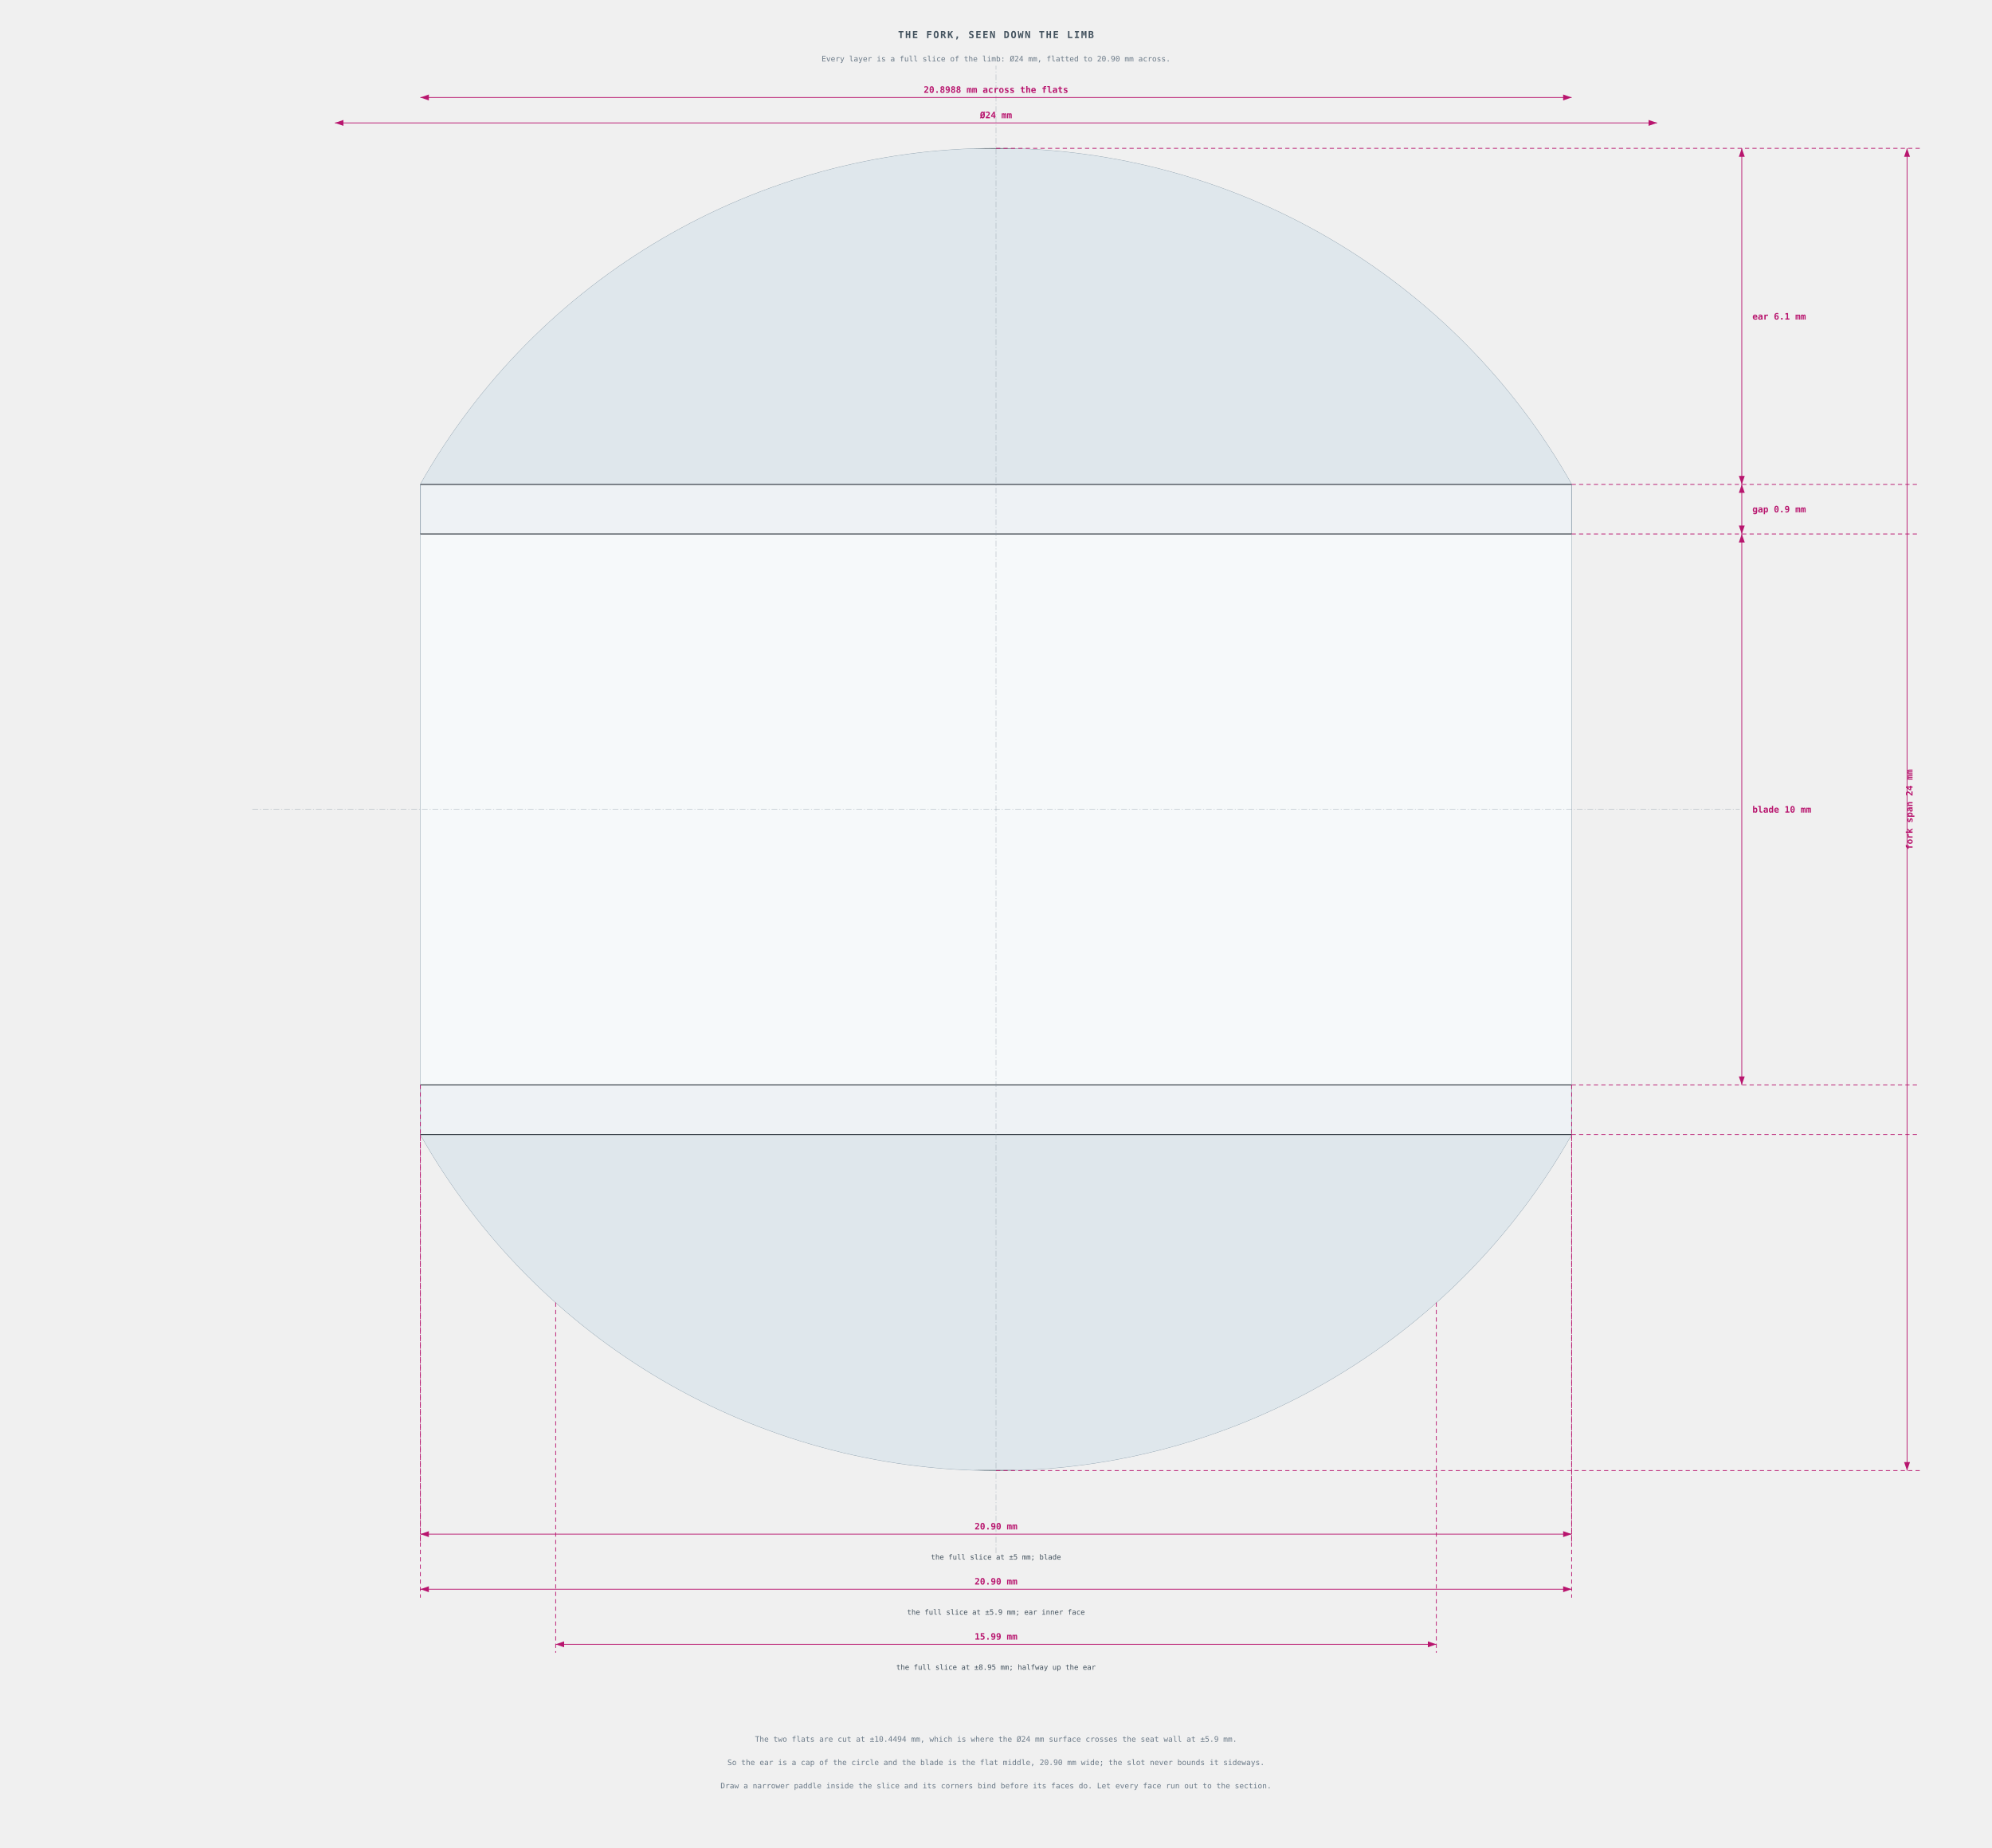
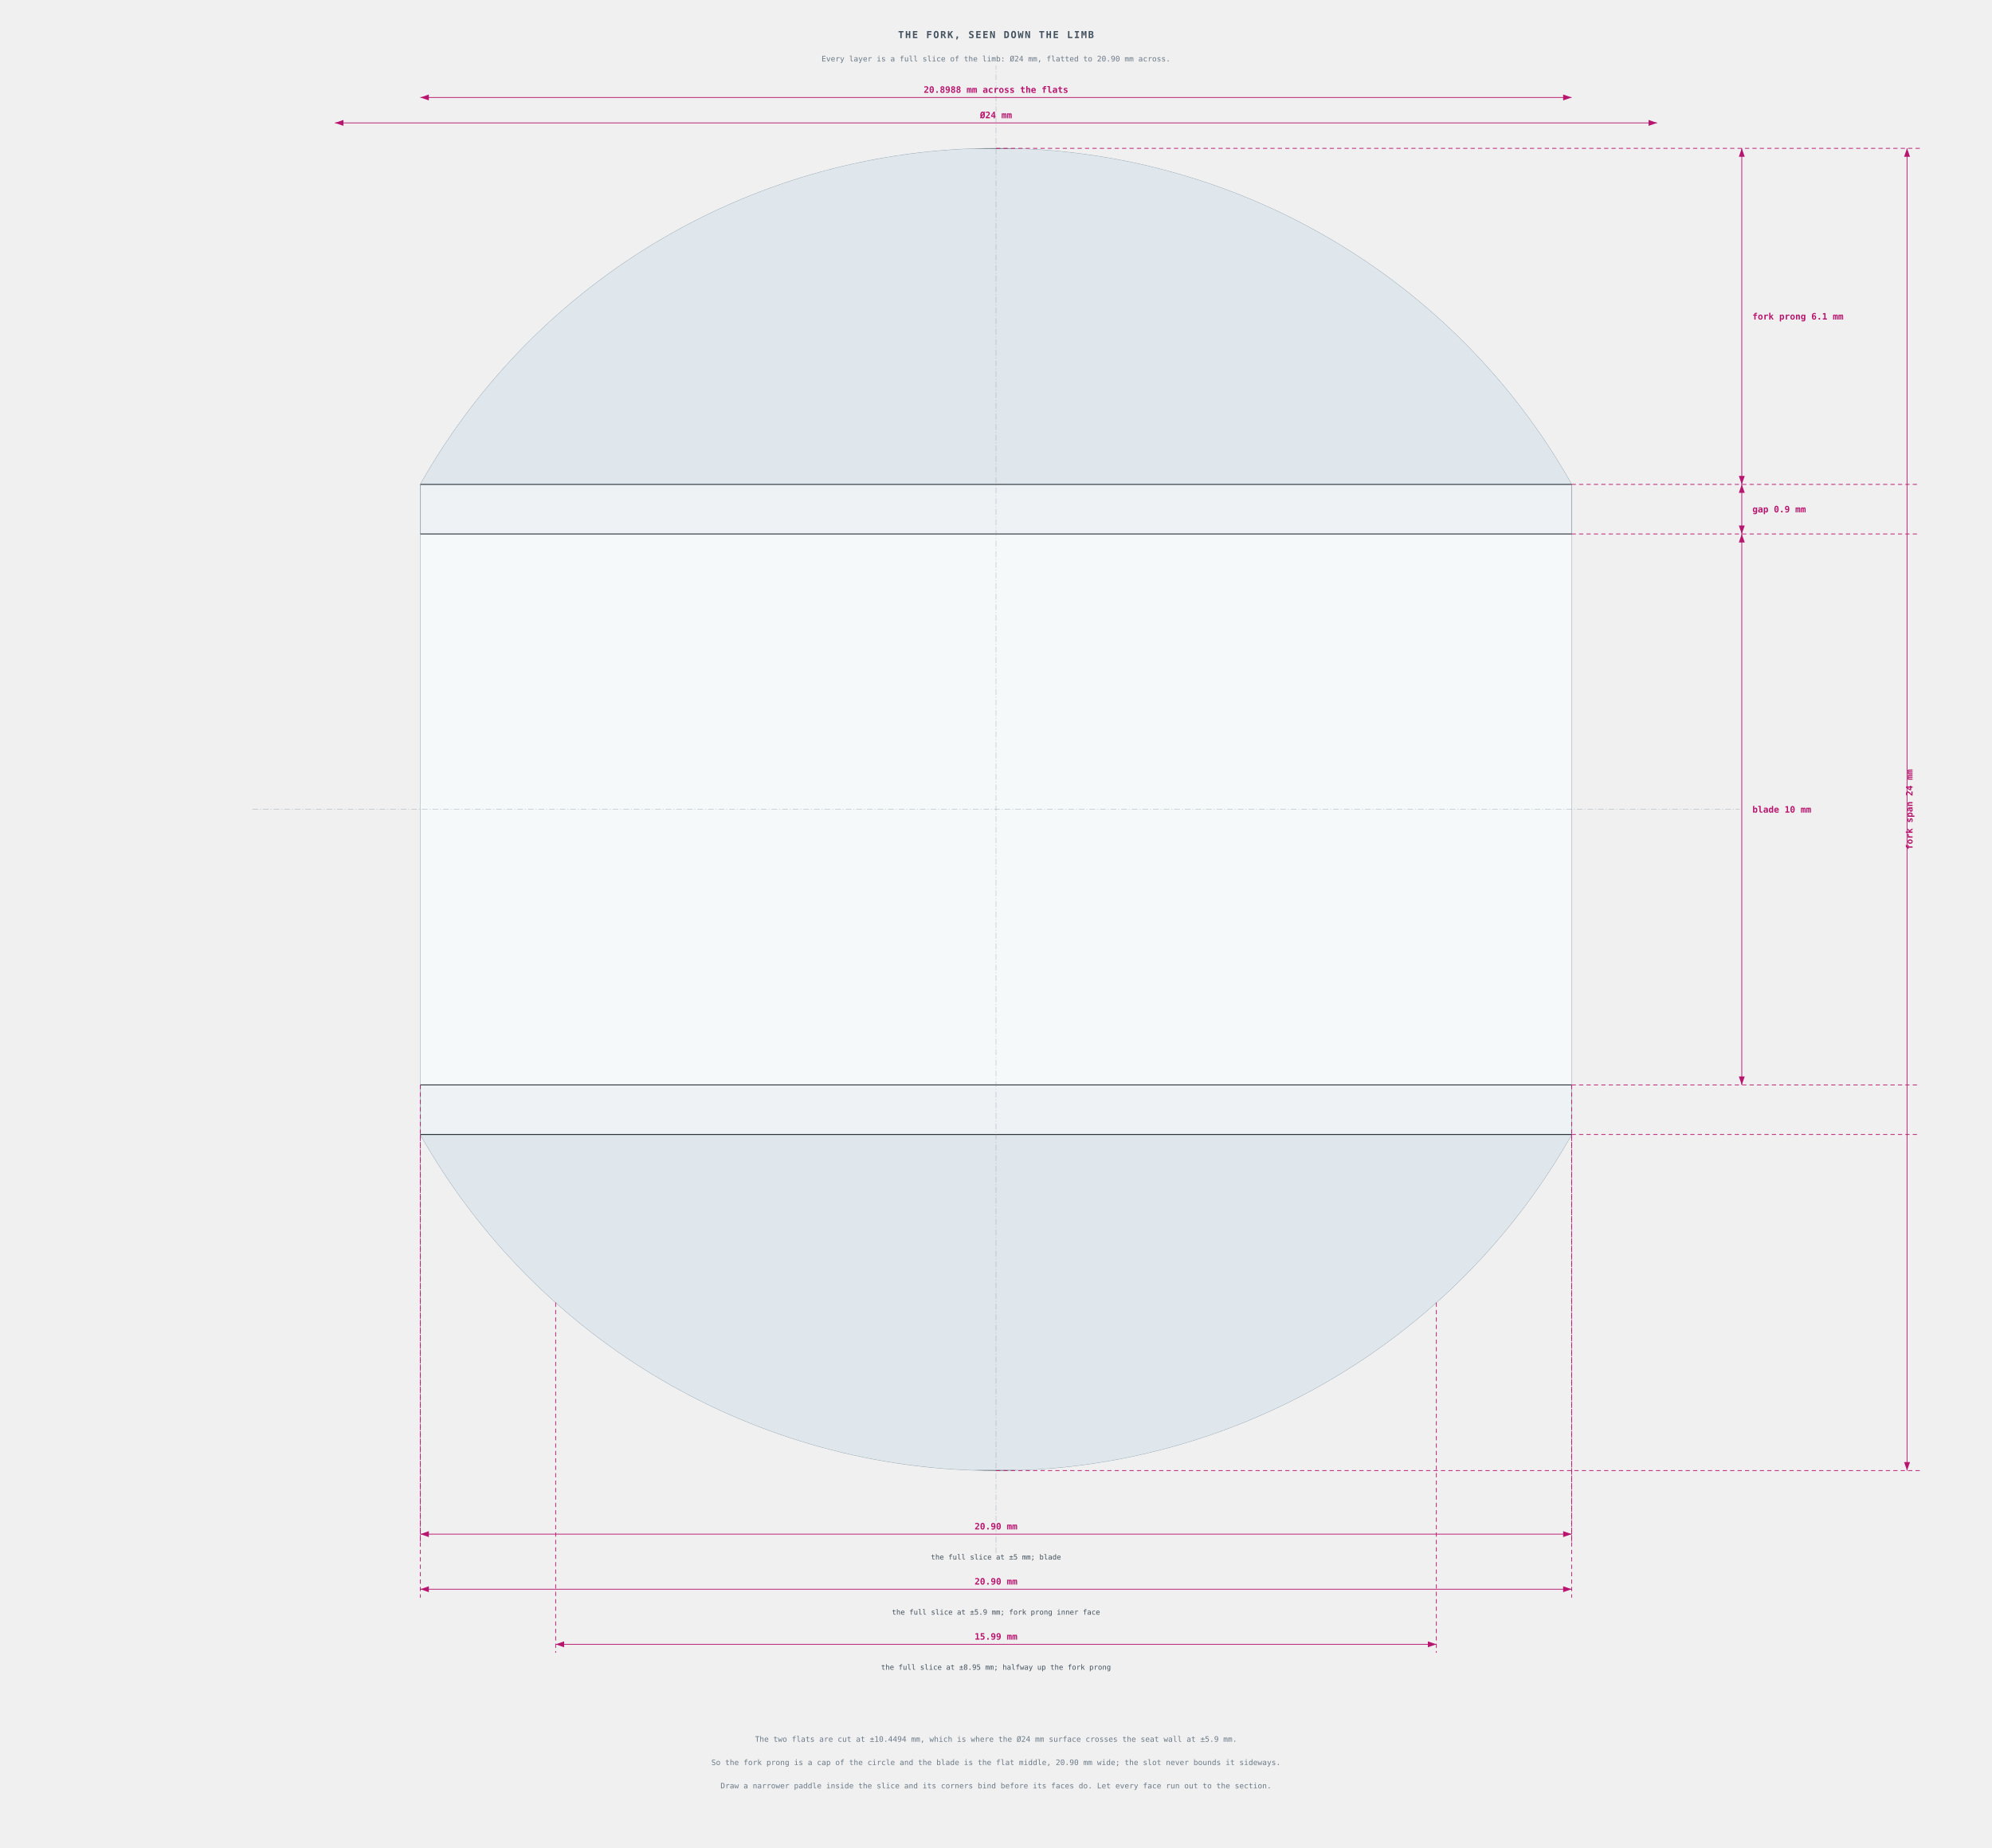
<svg xmlns="http://www.w3.org/2000/svg" viewBox="-470 -382 940 872" width="2068" height="1918" font-family="ui-monospace, Menlo, monospace">
  <style>
  .part  { fill:#dfe7ec; stroke:#1d262e; stroke-width:0.9; stroke-linejoin:round; }
  .ghost { fill:#eef2f5; stroke:#8ea0ad; stroke-width:0.7; stroke-linejoin:round; }
  .void  { fill:#ffffff; stroke:#1d262e; stroke-width:0.9; stroke-linejoin:round; }
  .mate  { fill:#f6f9fa; stroke:#1d262e; stroke-width:0.9; stroke-linejoin:round; }
  .hid   { fill:none; stroke:#5b6b78; stroke-width:0.4; stroke-dasharray:2 1.4; }
  .dim   { stroke:#b8156e; stroke-width:0.35; fill:none; }
  .dimt  { fill:#b8156e; font-size:4.2px; font-weight:700; }
  .name  { fill:#12303c; font-size:5px; font-weight:700; letter-spacing:0.06em; }
  .call  { fill:#43525e; font-size:3.4px; }
  .lead  { stroke:#8ea0ad; stroke-width:0.3; fill:none; }
  .lbl   { fill:#43525e; font-size:4.6px; font-weight:700; letter-spacing:0.12em; }
  .note  { fill:#6b7a88; font-size:3.6px; }
  .warn  { fill:#b8156e; font-size:3.6px; font-weight:700; }
  .ctr   { stroke:#7f8f9c; stroke-width:0.3; stroke-dasharray:6 2 1 2; }
  .stn   { stroke:#0b6e86; stroke-width:0.25; stroke-dasharray:3 2; }
  .gnd   { stroke:#0b6e86; stroke-width:0.8; }
  .tooth { stroke:#1d262e; stroke-width:0.5; fill:none; }
  .det * { vector-effect: non-scaling-stroke; }
  .fig * { vector-effect: non-scaling-stroke; }
  .fig .call { font-size:6.837px; }
  .fig .note { font-size:7.239px; }
  .fig .name { font-size:10.054px; }
  .fig .dimt { font-size:8.445px; }
  .fig .lbl { font-size:9.249px; }
  .fig .warn { font-size:7.239px; }
</style>
  <g transform="scale(26,-26)" class="det">
    <clipPath id="limb">
      <path d="M 10.449,-5.9 V 5.9 A 12,12 0 0 1 -10.449,5.9 V -5.9 A 12,12 0 0 1 10.449,-5.9 Z" />
    </clipPath>
    <path class="ghost" d="M 10.449,-5.9 V 5.9 A 12,12 0 0 1 -10.449,5.9 V -5.9 A 12,12 0 0 1 10.449,-5.9 Z" />
    <g clip-path="url(#limb)">
      <rect class="part" x="-12" y="5.9" width="24" height="6.1" />
      <rect class="mate" x="-12" y="-5" width="24" height="10" />
      <rect class="part" x="-12" y="-12" width="24" height="6.1" />
    </g>
    <path class="ctr" d="M -13.5,0 H 13.5 M 0,-13.5 V 13.5" />
  </g>
  <path class="dim" d="M -271.684,130 L -271.684,346" stroke-dasharray="2 1.5" />
  <path class="dim" d="M 271.684,130 L 271.684,346" stroke-dasharray="2 1.5" />
  <path class="dim" d="M -271.684,342 H 271.684" />
  <path d="M -271.684,342 l 4,-1.4 v 2.8 z" fill="#b8156e" />
  <path d="M 271.684,342 l -4,-1.4 v 2.8 z" fill="#b8156e" />
  <text class="dimt" x="0" y="339.8" text-anchor="middle">20.90 mm</text>
  <text class="call" x="0" y="354" text-anchor="middle">the full slice at ±5 mm; blade</text>
  <path class="dim" d="M -271.684,153.4 L -271.684,372" stroke-dasharray="2 1.5" />
  <path class="dim" d="M 271.684,153.4 L 271.684,372" stroke-dasharray="2 1.5" />
  <path class="dim" d="M -271.684,368 H 271.684" />
  <path d="M -271.684,368 l 4,-1.4 v 2.8 z" fill="#b8156e" />
  <path d="M 271.684,368 l -4,-1.4 v 2.8 z" fill="#b8156e" />
  <text class="dimt" x="0" y="365.8" text-anchor="middle">20.90 mm</text>
-   <text class="call" x="0" y="380" text-anchor="middle">the full slice at ±5.9 mm; ear inner face</text>
+   <text class="call" x="0" y="380" text-anchor="middle">the full slice at ±5.9 mm; fork prong inner face</text>
  <path class="dim" d="M -207.833,232.7 L -207.833,398" stroke-dasharray="2 1.5" />
  <path class="dim" d="M 207.833,232.7 L 207.833,398" stroke-dasharray="2 1.5" />
  <path class="dim" d="M -207.833,394 H 207.833" />
  <path d="M -207.833,394 l 4,-1.4 v 2.8 z" fill="#b8156e" />
  <path d="M 207.833,394 l -4,-1.4 v 2.8 z" fill="#b8156e" />
  <text class="dimt" x="0" y="391.8" text-anchor="middle">15.99 mm</text>
-   <text class="call" x="0" y="406" text-anchor="middle">the full slice at ±8.95 mm; halfway up the ear</text>
+   <text class="call" x="0" y="406" text-anchor="middle">the full slice at ±8.95 mm; halfway up the fork prong</text>
  <path class="dim" d="M 352,-312 V -153.4" />
  <path d="M 352,-312 l -1.4,4 h 2.8 z" fill="#b8156e" />
  <path d="M 352,-153.4 l -1.4,-4 h 2.8 z" fill="#b8156e" />
-   <text class="dimt" x="357" y="-231.2" text-anchor="start">ear 6.1 mm</text>
+   <text class="dimt" x="357" y="-231.2" text-anchor="start">fork prong 6.1 mm</text>
  <path class="dim" d="M 352,-153.4 V -130" />
  <path d="M 352,-153.4 l -1.4,4 h 2.8 z" fill="#b8156e" />
  <path d="M 352,-130 l -1.4,-4 h 2.8 z" fill="#b8156e" />
  <text class="dimt" x="357" y="-140.2" text-anchor="start">gap 0.9 mm</text>
  <path class="dim" d="M 352,-130 V 130" />
  <path d="M 352,-130 l -1.4,4 h 2.8 z" fill="#b8156e" />
  <path d="M 352,130 l -1.4,-4 h 2.8 z" fill="#b8156e" />
  <text class="dimt" x="357" y="1.5" text-anchor="start">blade 10 mm</text>
  <path class="dim" d="M 430,-312 V 312" />
  <path d="M 430,-312 l -1.4,4 h 2.8 z" fill="#b8156e" />
  <path d="M 430,312 l -1.4,-4 h 2.8 z" fill="#b8156e" />
  <text class="dimt" x="432.6" y="0" text-anchor="middle" transform="rotate(-90 432.6 0)">fork span 24 mm</text>
  <path class="dim" d="M 0,-312 L 436,-312" stroke-dasharray="2 1.5" />
  <path class="dim" d="M 271.684,-153.4 L 436,-153.4" stroke-dasharray="2 1.5" />
  <path class="dim" d="M 271.684,-130 L 436,-130" stroke-dasharray="2 1.5" />
  <path class="dim" d="M 271.684,130 L 436,130" stroke-dasharray="2 1.5" />
  <path class="dim" d="M 271.684,153.4 L 436,153.4" stroke-dasharray="2 1.5" />
  <path class="dim" d="M 0,312 L 436,312" stroke-dasharray="2 1.5" />
  <text class="lbl" x="0" y="-364" text-anchor="middle">THE FORK, SEEN DOWN THE LIMB</text>
  <text class="note" x="0" y="-353" text-anchor="middle">Every layer is a full slice of the limb: Ø24 mm, flatted to 20.90 mm across.</text>
  <path class="dim" d="M -271.684,-336 H 271.684" />
  <path d="M -271.684,-336 l 4,-1.4 v 2.8 z" fill="#b8156e" />
  <path d="M 271.684,-336 l -4,-1.4 v 2.8 z" fill="#b8156e" />
  <text class="dimt" x="0" y="-338.2" text-anchor="middle">20.8988 mm across the flats</text>
  <path class="dim" d="M -312,-324 H 312" />
  <path d="M -312,-324 l 4,-1.4 v 2.8 z" fill="#b8156e" />
  <path d="M 312,-324 l -4,-1.4 v 2.8 z" fill="#b8156e" />
  <text class="dimt" x="0" y="-326.2" text-anchor="middle">Ø24 mm</text>
  <text class="note" x="0" y="440" text-anchor="middle">The two flats are cut at ±10.4494 mm, which is where the Ø24 mm surface crosses the seat wall at ±5.9 mm.</text>
-   <text class="note" x="0" y="451" text-anchor="middle">So the ear is a cap of the circle and the blade is the flat middle, 20.90 mm wide; the slot never bounds it sideways.</text>
+   <text class="note" x="0" y="451" text-anchor="middle">So the fork prong is a cap of the circle and the blade is the flat middle, 20.90 mm wide; the slot never bounds it sideways.</text>
  <text class="note" x="0" y="462" text-anchor="middle">Draw a narrower paddle inside the slice and its corners bind before its faces do. Let every face run out to the section.</text>
</svg>
